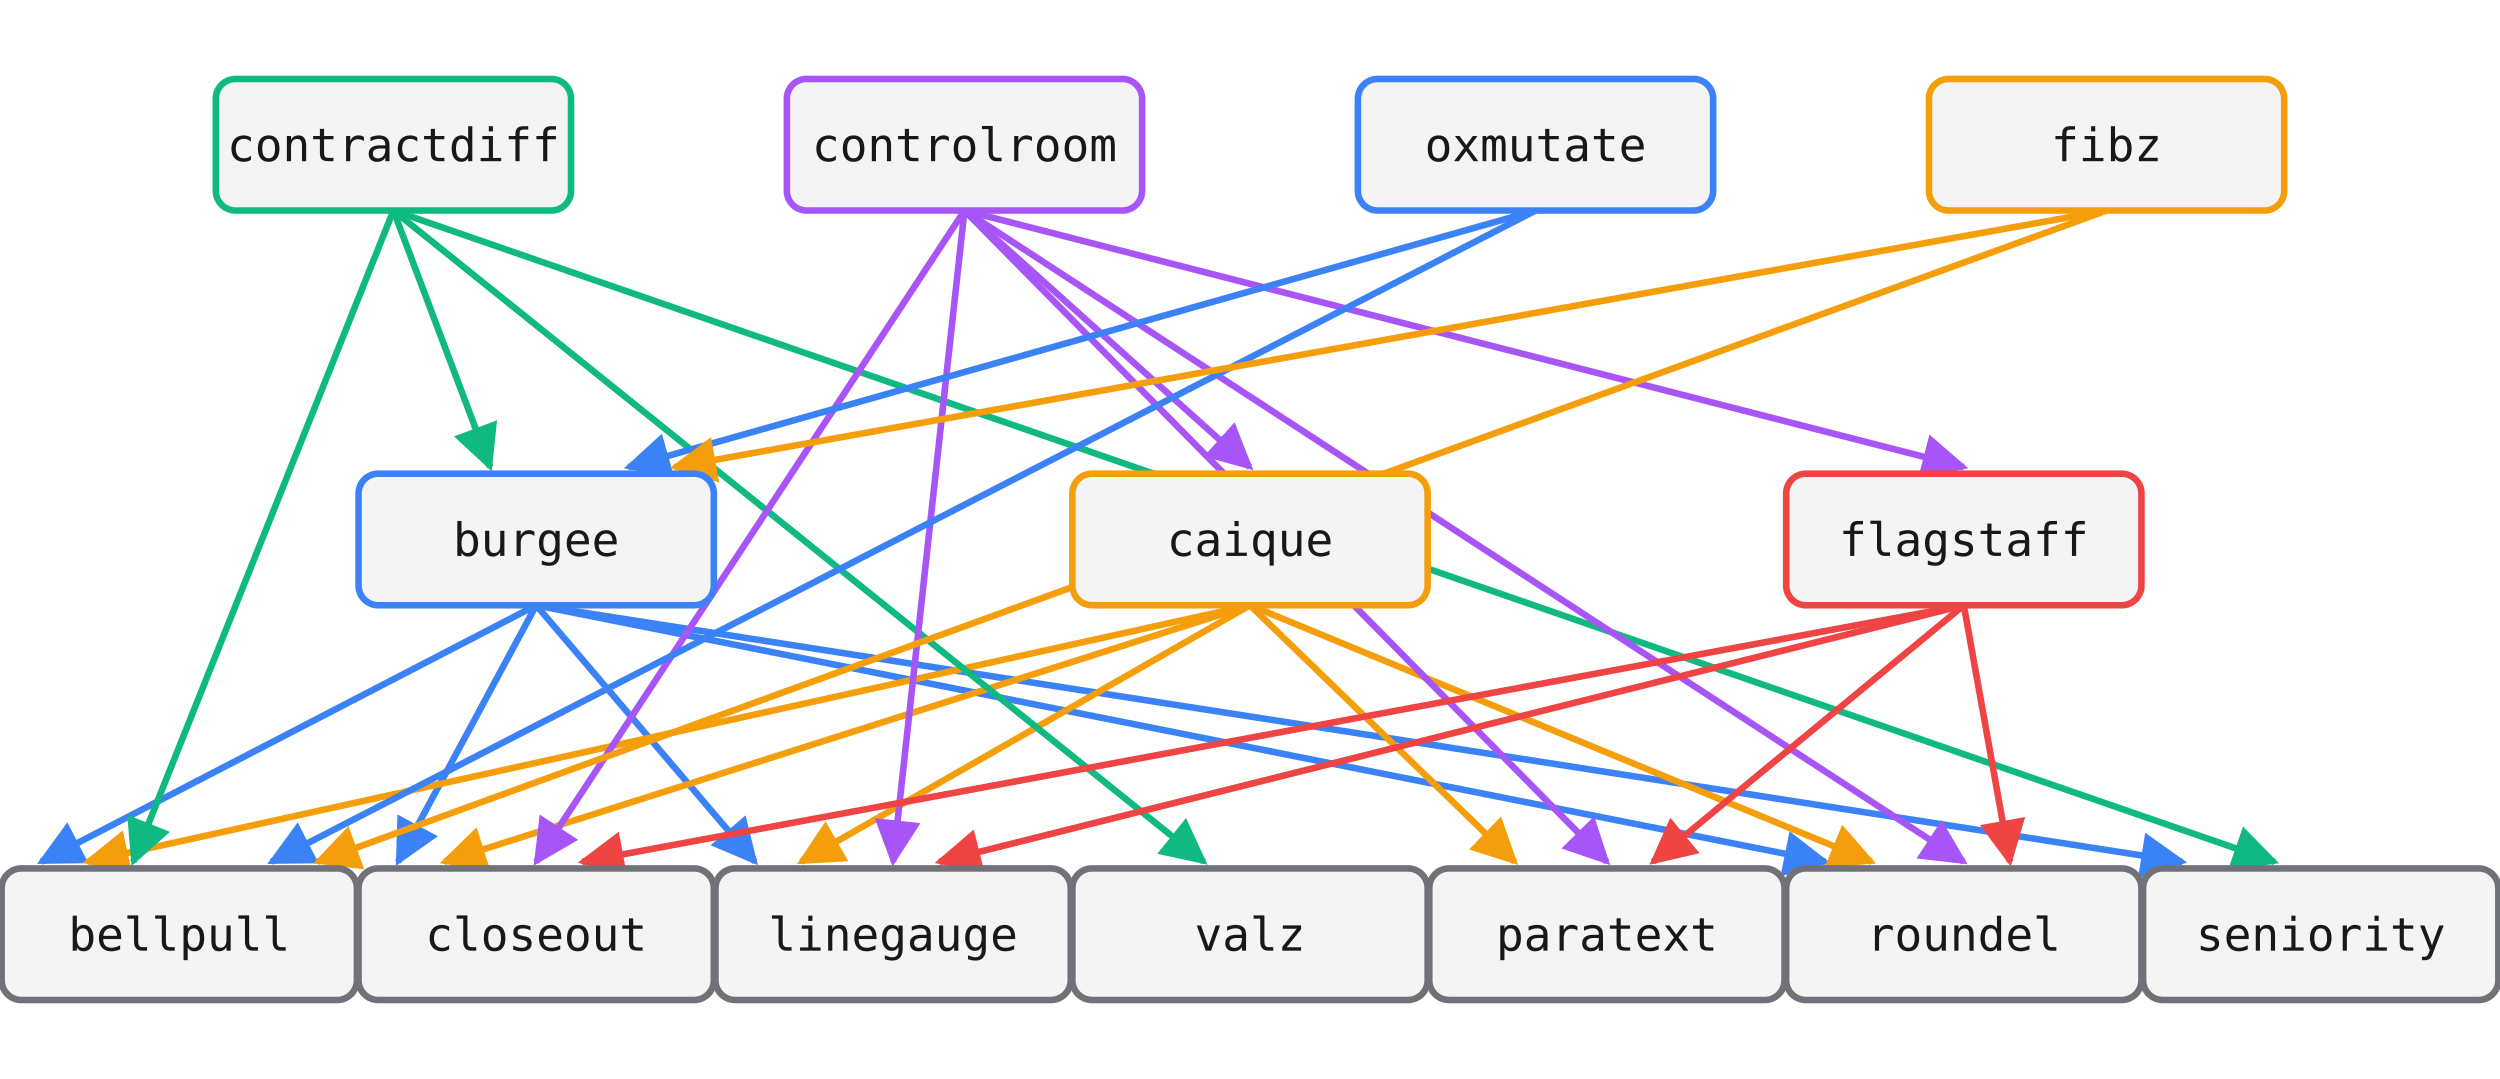
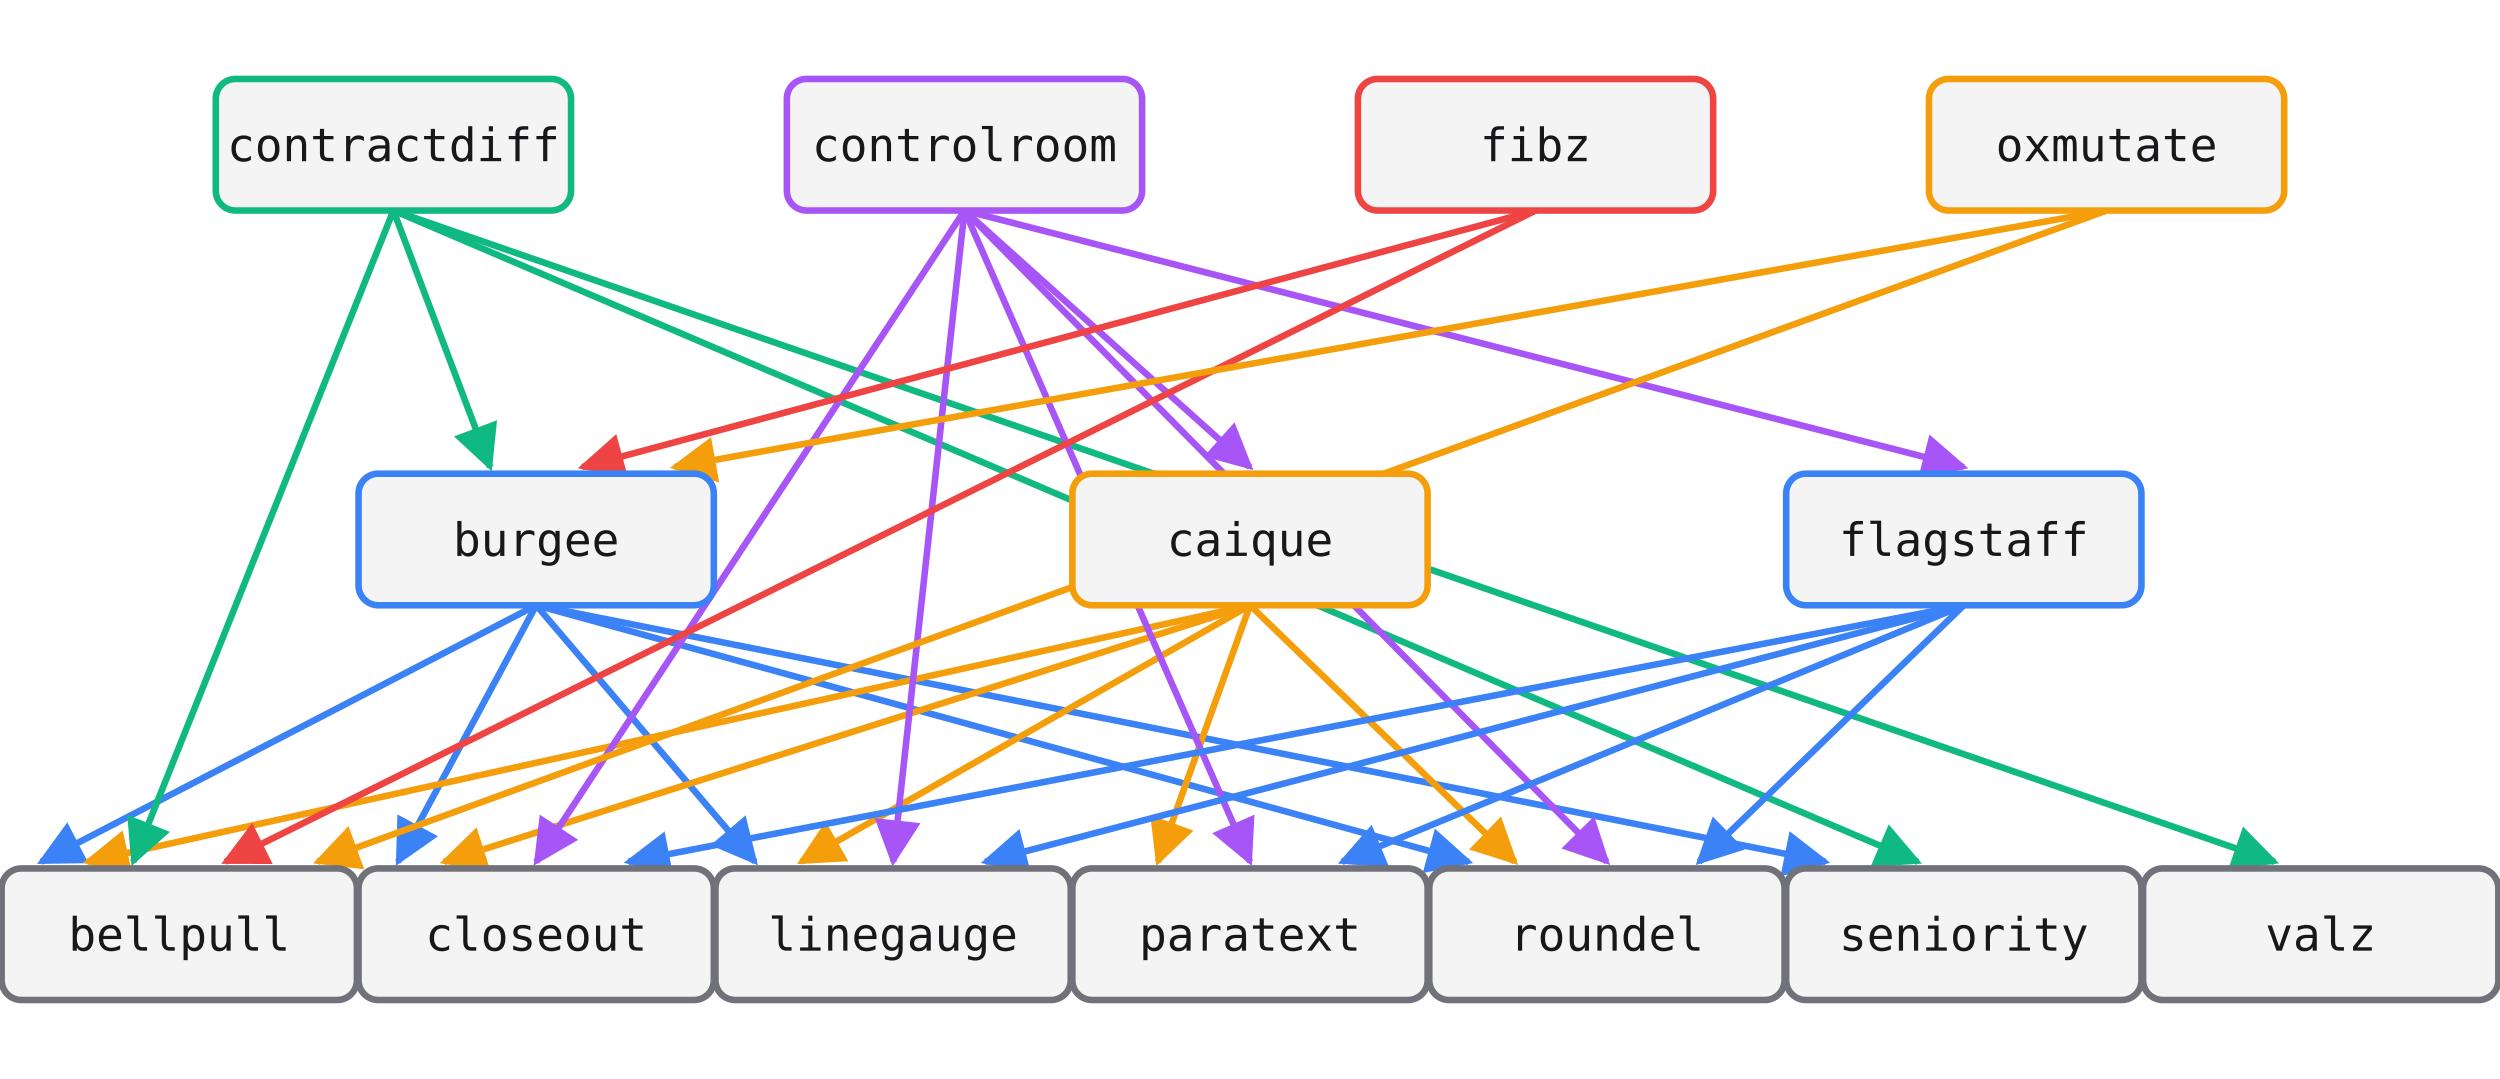
<svg xmlns="http://www.w3.org/2000/svg" viewBox="0 0 760 328" width="760" height="328" role="img" aria-labelledby="t d">
  <defs>
    <marker id="a0" viewBox="0 0 10 10" refX="9" refY="5" markerWidth="7" markerHeight="7" orient="auto-start-reverse">
      <path d="M0,0 L10,5 L0,10 z" fill="#3b82f6" />
    </marker>
    <marker id="a1" viewBox="0 0 10 10" refX="9" refY="5" markerWidth="7" markerHeight="7" orient="auto-start-reverse">
      <path d="M0,0 L10,5 L0,10 z" fill="#f59e0b" />
    </marker>
    <marker id="a2" viewBox="0 0 10 10" refX="9" refY="5" markerWidth="7" markerHeight="7" orient="auto-start-reverse">
      <path d="M0,0 L10,5 L0,10 z" fill="#10b981" />
    </marker>
    <marker id="a3" viewBox="0 0 10 10" refX="9" refY="5" markerWidth="7" markerHeight="7" orient="auto-start-reverse">
      <path d="M0,0 L10,5 L0,10 z" fill="#a855f7" />
    </marker>
    <marker id="a4" viewBox="0 0 10 10" refX="9" refY="5" markerWidth="7" markerHeight="7" orient="auto-start-reverse">
      <path d="M0,0 L10,5 L0,10 z" fill="#ef4444" />
    </marker>
    <marker id="a5" viewBox="0 0 10 10" refX="9" refY="5" markerWidth="7" markerHeight="7" orient="auto-start-reverse">
      <path d="M0,0 L10,5 L0,10 z" fill="#3b82f6" />
    </marker>
    <marker id="a6" viewBox="0 0 10 10" refX="9" refY="5" markerWidth="7" markerHeight="7" orient="auto-start-reverse">
      <path d="M0,0 L10,5 L0,10 z" fill="#f59e0b" />
    </marker>
  </defs>
  <line x1="163.0" y1="184" x2="12.5" y2="262" stroke="#3b82f6" stroke-width="2" marker-end="url(#a0)" />
  <line x1="163.0" y1="184" x2="121.0" y2="262" stroke="#3b82f6" stroke-width="2" marker-end="url(#a0)" />
  <line x1="163.0" y1="184" x2="229.5" y2="262" stroke="#3b82f6" stroke-width="2" marker-end="url(#a0)" />
+   <line x1="163.0" y1="184" x2="446.5" y2="262" stroke="#3b82f6" stroke-width="2" marker-end="url(#a0)" />
  <line x1="163.0" y1="184" x2="555.0" y2="262" stroke="#3b82f6" stroke-width="2" marker-end="url(#a0)" />
-   <line x1="163.0" y1="184" x2="663.5" y2="262" stroke="#3b82f6" stroke-width="2" marker-end="url(#a0)" />
  <line x1="380.0" y1="184" x2="26.5" y2="262" stroke="#f59e0b" stroke-width="2" marker-end="url(#a1)" />
  <line x1="380.0" y1="184" x2="135.0" y2="262" stroke="#f59e0b" stroke-width="2" marker-end="url(#a1)" />
  <line x1="380.0" y1="184" x2="243.5" y2="262" stroke="#f59e0b" stroke-width="2" marker-end="url(#a1)" />
+   <line x1="380.0" y1="184" x2="352.0" y2="262" stroke="#f59e0b" stroke-width="2" marker-end="url(#a1)" />
  <line x1="380.0" y1="184" x2="460.5" y2="262" stroke="#f59e0b" stroke-width="2" marker-end="url(#a1)" />
-   <line x1="380.0" y1="184" x2="569.0" y2="262" stroke="#f59e0b" stroke-width="2" marker-end="url(#a1)" />
  <line x1="119.6" y1="64" x2="40.5" y2="262" stroke="#10b981" stroke-width="2" marker-end="url(#a2)" />
  <line x1="119.6" y1="64" x2="149.0" y2="142" stroke="#10b981" stroke-width="2" marker-end="url(#a2)" />
-   <line x1="119.6" y1="64" x2="366.0" y2="262" stroke="#10b981" stroke-width="2" marker-end="url(#a2)" />
+   <line x1="119.6" y1="64" x2="583.0" y2="262" stroke="#10b981" stroke-width="2" marker-end="url(#a2)" />
  <line x1="119.6" y1="64" x2="691.5" y2="262" stroke="#10b981" stroke-width="2" marker-end="url(#a2)" />
  <line x1="293.2" y1="64" x2="380.0" y2="142" stroke="#a855f7" stroke-width="2" marker-end="url(#a3)" />
  <line x1="293.2" y1="64" x2="163.0" y2="262" stroke="#a855f7" stroke-width="2" marker-end="url(#a3)" />
  <line x1="293.2" y1="64" x2="597.0" y2="142" stroke="#a855f7" stroke-width="2" marker-end="url(#a3)" />
  <line x1="293.2" y1="64" x2="271.5" y2="262" stroke="#a855f7" stroke-width="2" marker-end="url(#a3)" />
+   <line x1="293.2" y1="64" x2="380.0" y2="262" stroke="#a855f7" stroke-width="2" marker-end="url(#a3)" />
  <line x1="293.2" y1="64" x2="488.5" y2="262" stroke="#a855f7" stroke-width="2" marker-end="url(#a3)" />
-   <line x1="293.2" y1="64" x2="597.0" y2="262" stroke="#a855f7" stroke-width="2" marker-end="url(#a3)" />
-   <line x1="597.0" y1="184" x2="177.0" y2="262" stroke="#ef4444" stroke-width="2" marker-end="url(#a4)" />
-   <line x1="597.0" y1="184" x2="285.5" y2="262" stroke="#ef4444" stroke-width="2" marker-end="url(#a4)" />
-   <line x1="597.0" y1="184" x2="502.5" y2="262" stroke="#ef4444" stroke-width="2" marker-end="url(#a4)" />
-   <line x1="597.0" y1="184" x2="611.0" y2="262" stroke="#ef4444" stroke-width="2" marker-end="url(#a4)" />
-   <line x1="466.8" y1="64" x2="82.5" y2="262" stroke="#3b82f6" stroke-width="2" marker-end="url(#a5)" />
-   <line x1="466.8" y1="64" x2="191.0" y2="142" stroke="#3b82f6" stroke-width="2" marker-end="url(#a5)" />
+   <line x1="466.8" y1="64" x2="68.5" y2="262" stroke="#ef4444" stroke-width="2" marker-end="url(#a4)" />
+   <line x1="466.8" y1="64" x2="177.0" y2="142" stroke="#ef4444" stroke-width="2" marker-end="url(#a4)" />
+   <line x1="597.0" y1="184" x2="191.0" y2="262" stroke="#3b82f6" stroke-width="2" marker-end="url(#a5)" />
+   <line x1="597.0" y1="184" x2="299.5" y2="262" stroke="#3b82f6" stroke-width="2" marker-end="url(#a5)" />
+   <line x1="597.0" y1="184" x2="408.0" y2="262" stroke="#3b82f6" stroke-width="2" marker-end="url(#a5)" />
+   <line x1="597.0" y1="184" x2="516.5" y2="262" stroke="#3b82f6" stroke-width="2" marker-end="url(#a5)" />
  <line x1="640.4" y1="64" x2="96.5" y2="262" stroke="#f59e0b" stroke-width="2" marker-end="url(#a6)" />
  <line x1="640.4" y1="64" x2="205.0" y2="142" stroke="#f59e0b" stroke-width="2" marker-end="url(#a6)" />
  <rect x="109.0" y="144" width="108" height="40" rx="6" fill="#f4f4f5" stroke="#3b82f6" stroke-width="2" />
  <text x="163.0" y="169" text-anchor="middle" font-family="ui-monospace, SFMono-Regular, Menlo, Consolas, monospace" font-size="14" fill="#18181b">burgee</text>
  <rect x="326.0" y="144" width="108" height="40" rx="6" fill="#f4f4f5" stroke="#f59e0b" stroke-width="2" />
  <text x="380.0" y="169" text-anchor="middle" font-family="ui-monospace, SFMono-Regular, Menlo, Consolas, monospace" font-size="14" fill="#18181b">caique</text>
  <rect x="65.6" y="24" width="108" height="40" rx="6" fill="#f4f4f5" stroke="#10b981" stroke-width="2" />
  <text x="119.6" y="49" text-anchor="middle" font-family="ui-monospace, SFMono-Regular, Menlo, Consolas, monospace" font-size="14" fill="#18181b">contractdiff</text>
  <rect x="239.2" y="24" width="108" height="40" rx="6" fill="#f4f4f5" stroke="#a855f7" stroke-width="2" />
  <text x="293.2" y="49" text-anchor="middle" font-family="ui-monospace, SFMono-Regular, Menlo, Consolas, monospace" font-size="14" fill="#18181b">controlroom</text>
-   <rect x="543.0" y="144" width="108" height="40" rx="6" fill="#f4f4f5" stroke="#ef4444" stroke-width="2" />
+   <rect x="412.8" y="24" width="108" height="40" rx="6" fill="#f4f4f5" stroke="#ef4444" stroke-width="2" />
+   <text x="466.8" y="49" text-anchor="middle" font-family="ui-monospace, SFMono-Regular, Menlo, Consolas, monospace" font-size="14" fill="#18181b">fibz</text>
+   <rect x="543.0" y="144" width="108" height="40" rx="6" fill="#f4f4f5" stroke="#3b82f6" stroke-width="2" />
  <text x="597.0" y="169" text-anchor="middle" font-family="ui-monospace, SFMono-Regular, Menlo, Consolas, monospace" font-size="14" fill="#18181b">flagstaff</text>
-   <rect x="412.8" y="24" width="108" height="40" rx="6" fill="#f4f4f5" stroke="#3b82f6" stroke-width="2" />
-   <text x="466.8" y="49" text-anchor="middle" font-family="ui-monospace, SFMono-Regular, Menlo, Consolas, monospace" font-size="14" fill="#18181b">oxmutate</text>
  <rect x="586.4" y="24" width="108" height="40" rx="6" fill="#f4f4f5" stroke="#f59e0b" stroke-width="2" />
-   <text x="640.4" y="49" text-anchor="middle" font-family="ui-monospace, SFMono-Regular, Menlo, Consolas, monospace" font-size="14" fill="#18181b">fibz</text>
+   <text x="640.4" y="49" text-anchor="middle" font-family="ui-monospace, SFMono-Regular, Menlo, Consolas, monospace" font-size="14" fill="#18181b">oxmutate</text>
  <rect x="0.5" y="264" width="108" height="40" rx="6" fill="#f4f4f5" stroke="#71717a" stroke-width="2" />
  <text x="54.5" y="289" text-anchor="middle" font-family="ui-monospace, SFMono-Regular, Menlo, Consolas, monospace" font-size="14" fill="#18181b">bellpull</text>
  <rect x="109.0" y="264" width="108" height="40" rx="6" fill="#f4f4f5" stroke="#71717a" stroke-width="2" />
  <text x="163.0" y="289" text-anchor="middle" font-family="ui-monospace, SFMono-Regular, Menlo, Consolas, monospace" font-size="14" fill="#18181b">closeout</text>
  <rect x="217.5" y="264" width="108" height="40" rx="6" fill="#f4f4f5" stroke="#71717a" stroke-width="2" />
  <text x="271.5" y="289" text-anchor="middle" font-family="ui-monospace, SFMono-Regular, Menlo, Consolas, monospace" font-size="14" fill="#18181b">linegauge</text>
  <rect x="326.0" y="264" width="108" height="40" rx="6" fill="#f4f4f5" stroke="#71717a" stroke-width="2" />
-   <text x="380.0" y="289" text-anchor="middle" font-family="ui-monospace, SFMono-Regular, Menlo, Consolas, monospace" font-size="14" fill="#18181b">valz</text>
+   <text x="380.0" y="289" text-anchor="middle" font-family="ui-monospace, SFMono-Regular, Menlo, Consolas, monospace" font-size="14" fill="#18181b">paratext</text>
  <rect x="434.5" y="264" width="108" height="40" rx="6" fill="#f4f4f5" stroke="#71717a" stroke-width="2" />
-   <text x="488.5" y="289" text-anchor="middle" font-family="ui-monospace, SFMono-Regular, Menlo, Consolas, monospace" font-size="14" fill="#18181b">paratext</text>
+   <text x="488.5" y="289" text-anchor="middle" font-family="ui-monospace, SFMono-Regular, Menlo, Consolas, monospace" font-size="14" fill="#18181b">roundel</text>
  <rect x="543.0" y="264" width="108" height="40" rx="6" fill="#f4f4f5" stroke="#71717a" stroke-width="2" />
-   <text x="597.0" y="289" text-anchor="middle" font-family="ui-monospace, SFMono-Regular, Menlo, Consolas, monospace" font-size="14" fill="#18181b">roundel</text>
+   <text x="597.0" y="289" text-anchor="middle" font-family="ui-monospace, SFMono-Regular, Menlo, Consolas, monospace" font-size="14" fill="#18181b">seniority</text>
  <rect x="651.5" y="264" width="108" height="40" rx="6" fill="#f4f4f5" stroke="#71717a" stroke-width="2" />
-   <text x="705.5" y="289" text-anchor="middle" font-family="ui-monospace, SFMono-Regular, Menlo, Consolas, monospace" font-size="14" fill="#18181b">seniority</text>
+   <text x="705.5" y="289" text-anchor="middle" font-family="ui-monospace, SFMono-Regular, Menlo, Consolas, monospace" font-size="14" fill="#18181b">valz</text>
</svg>
